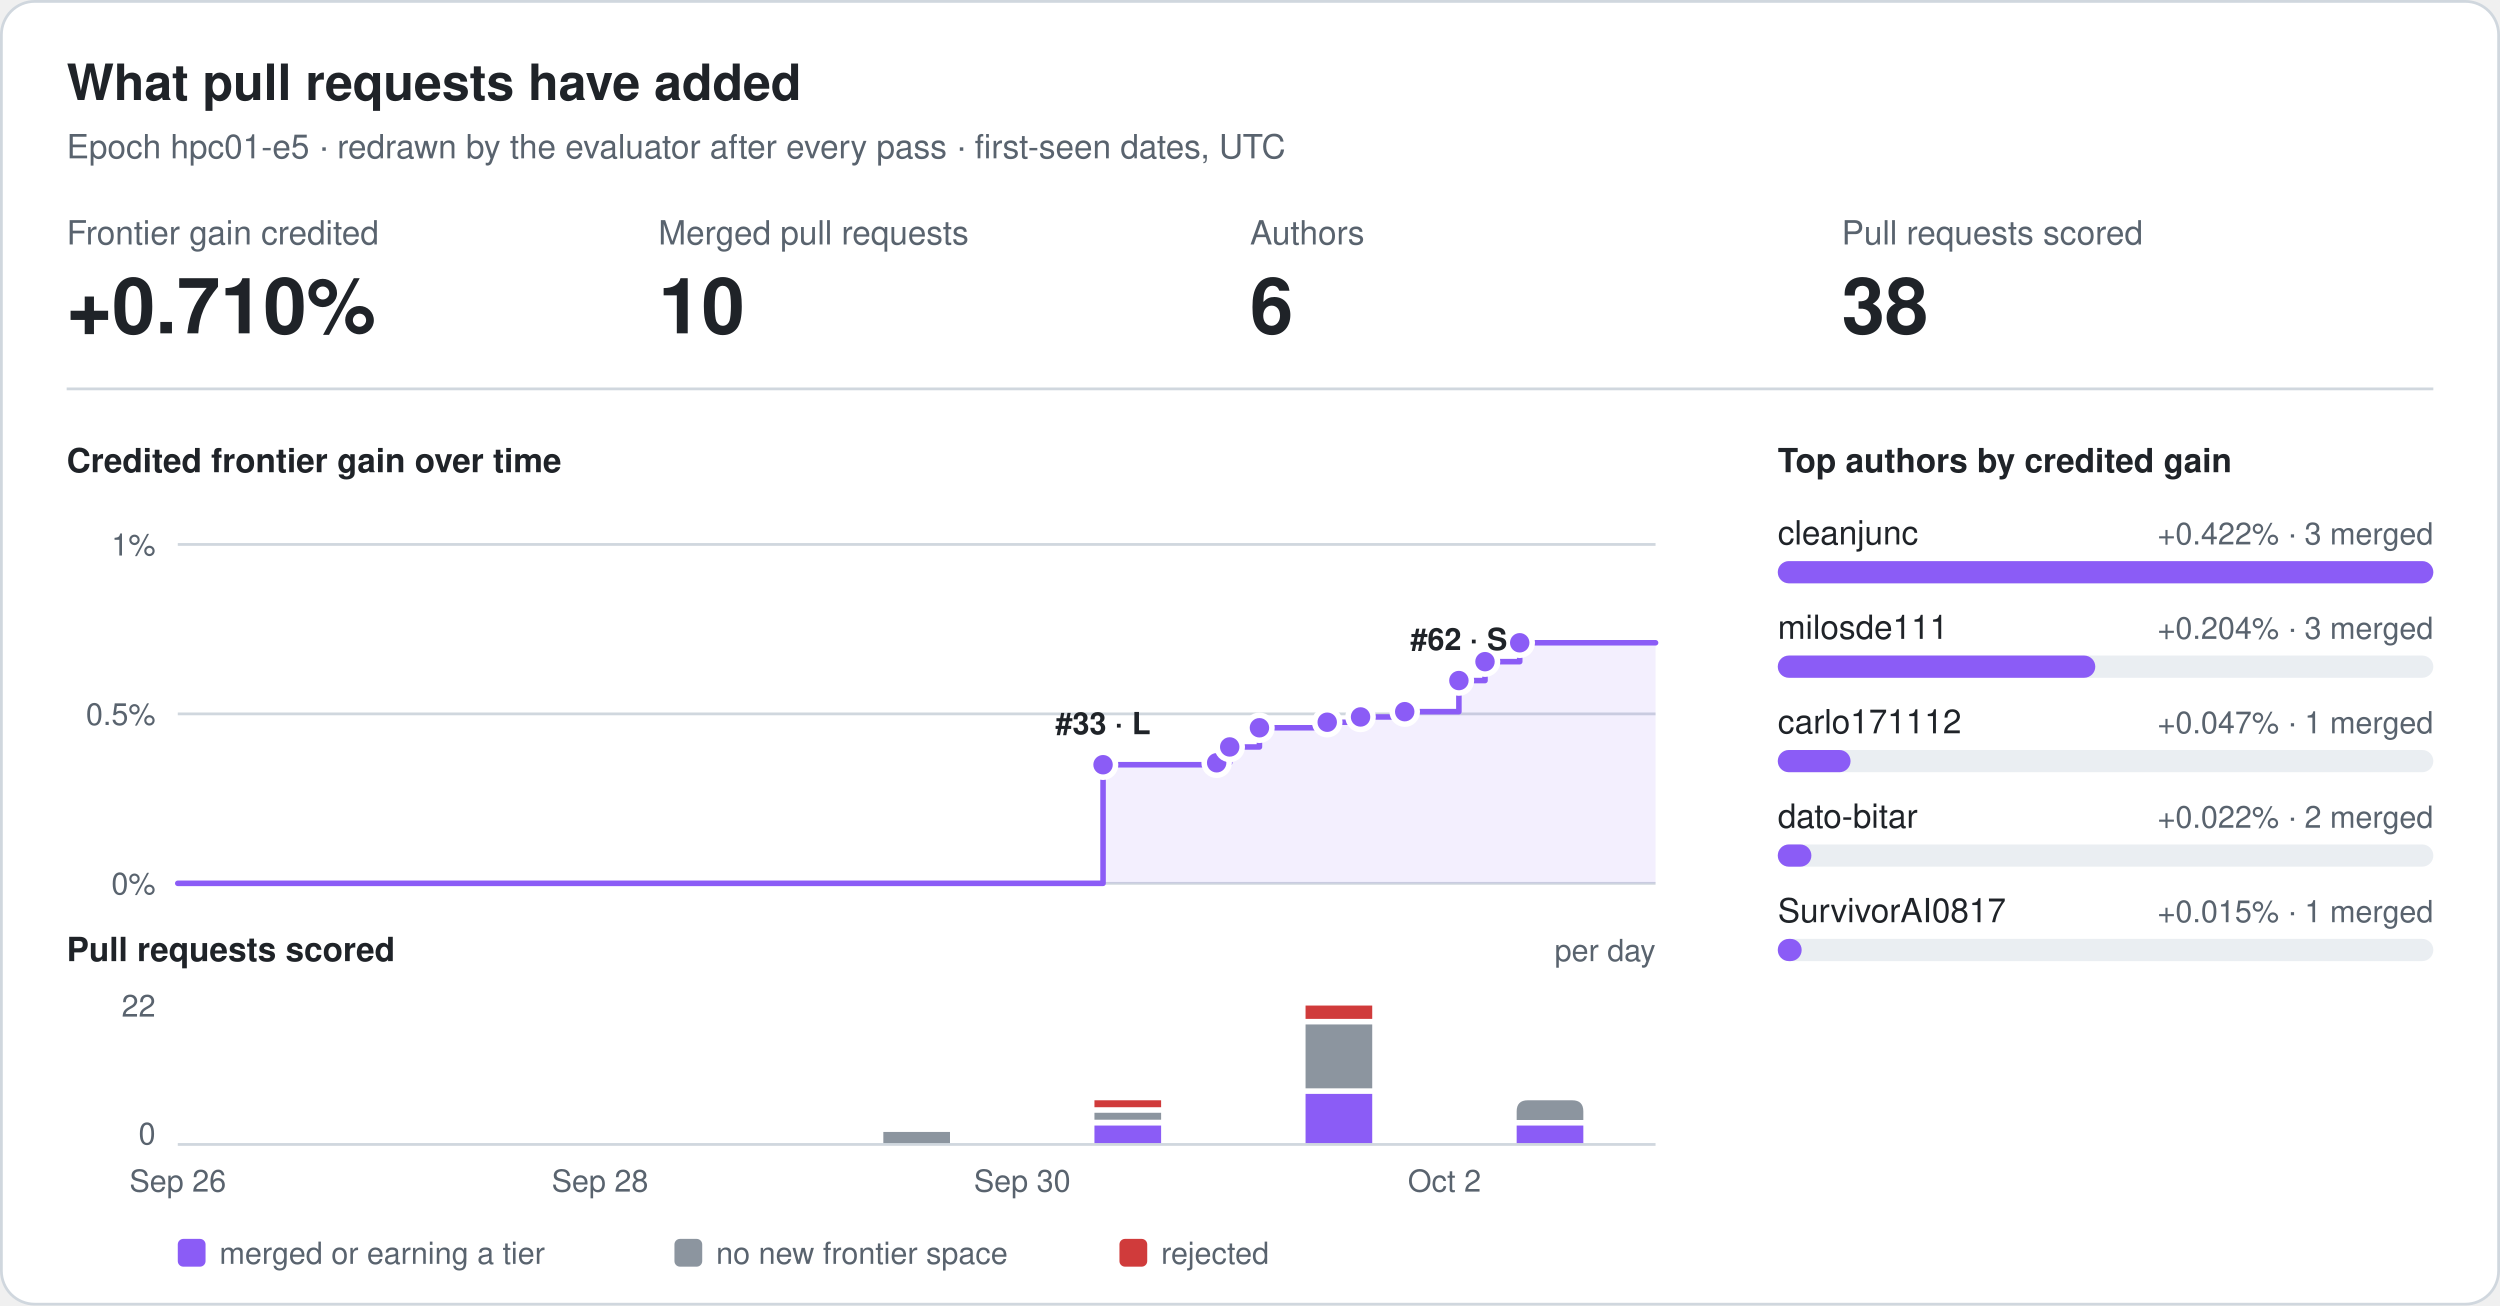
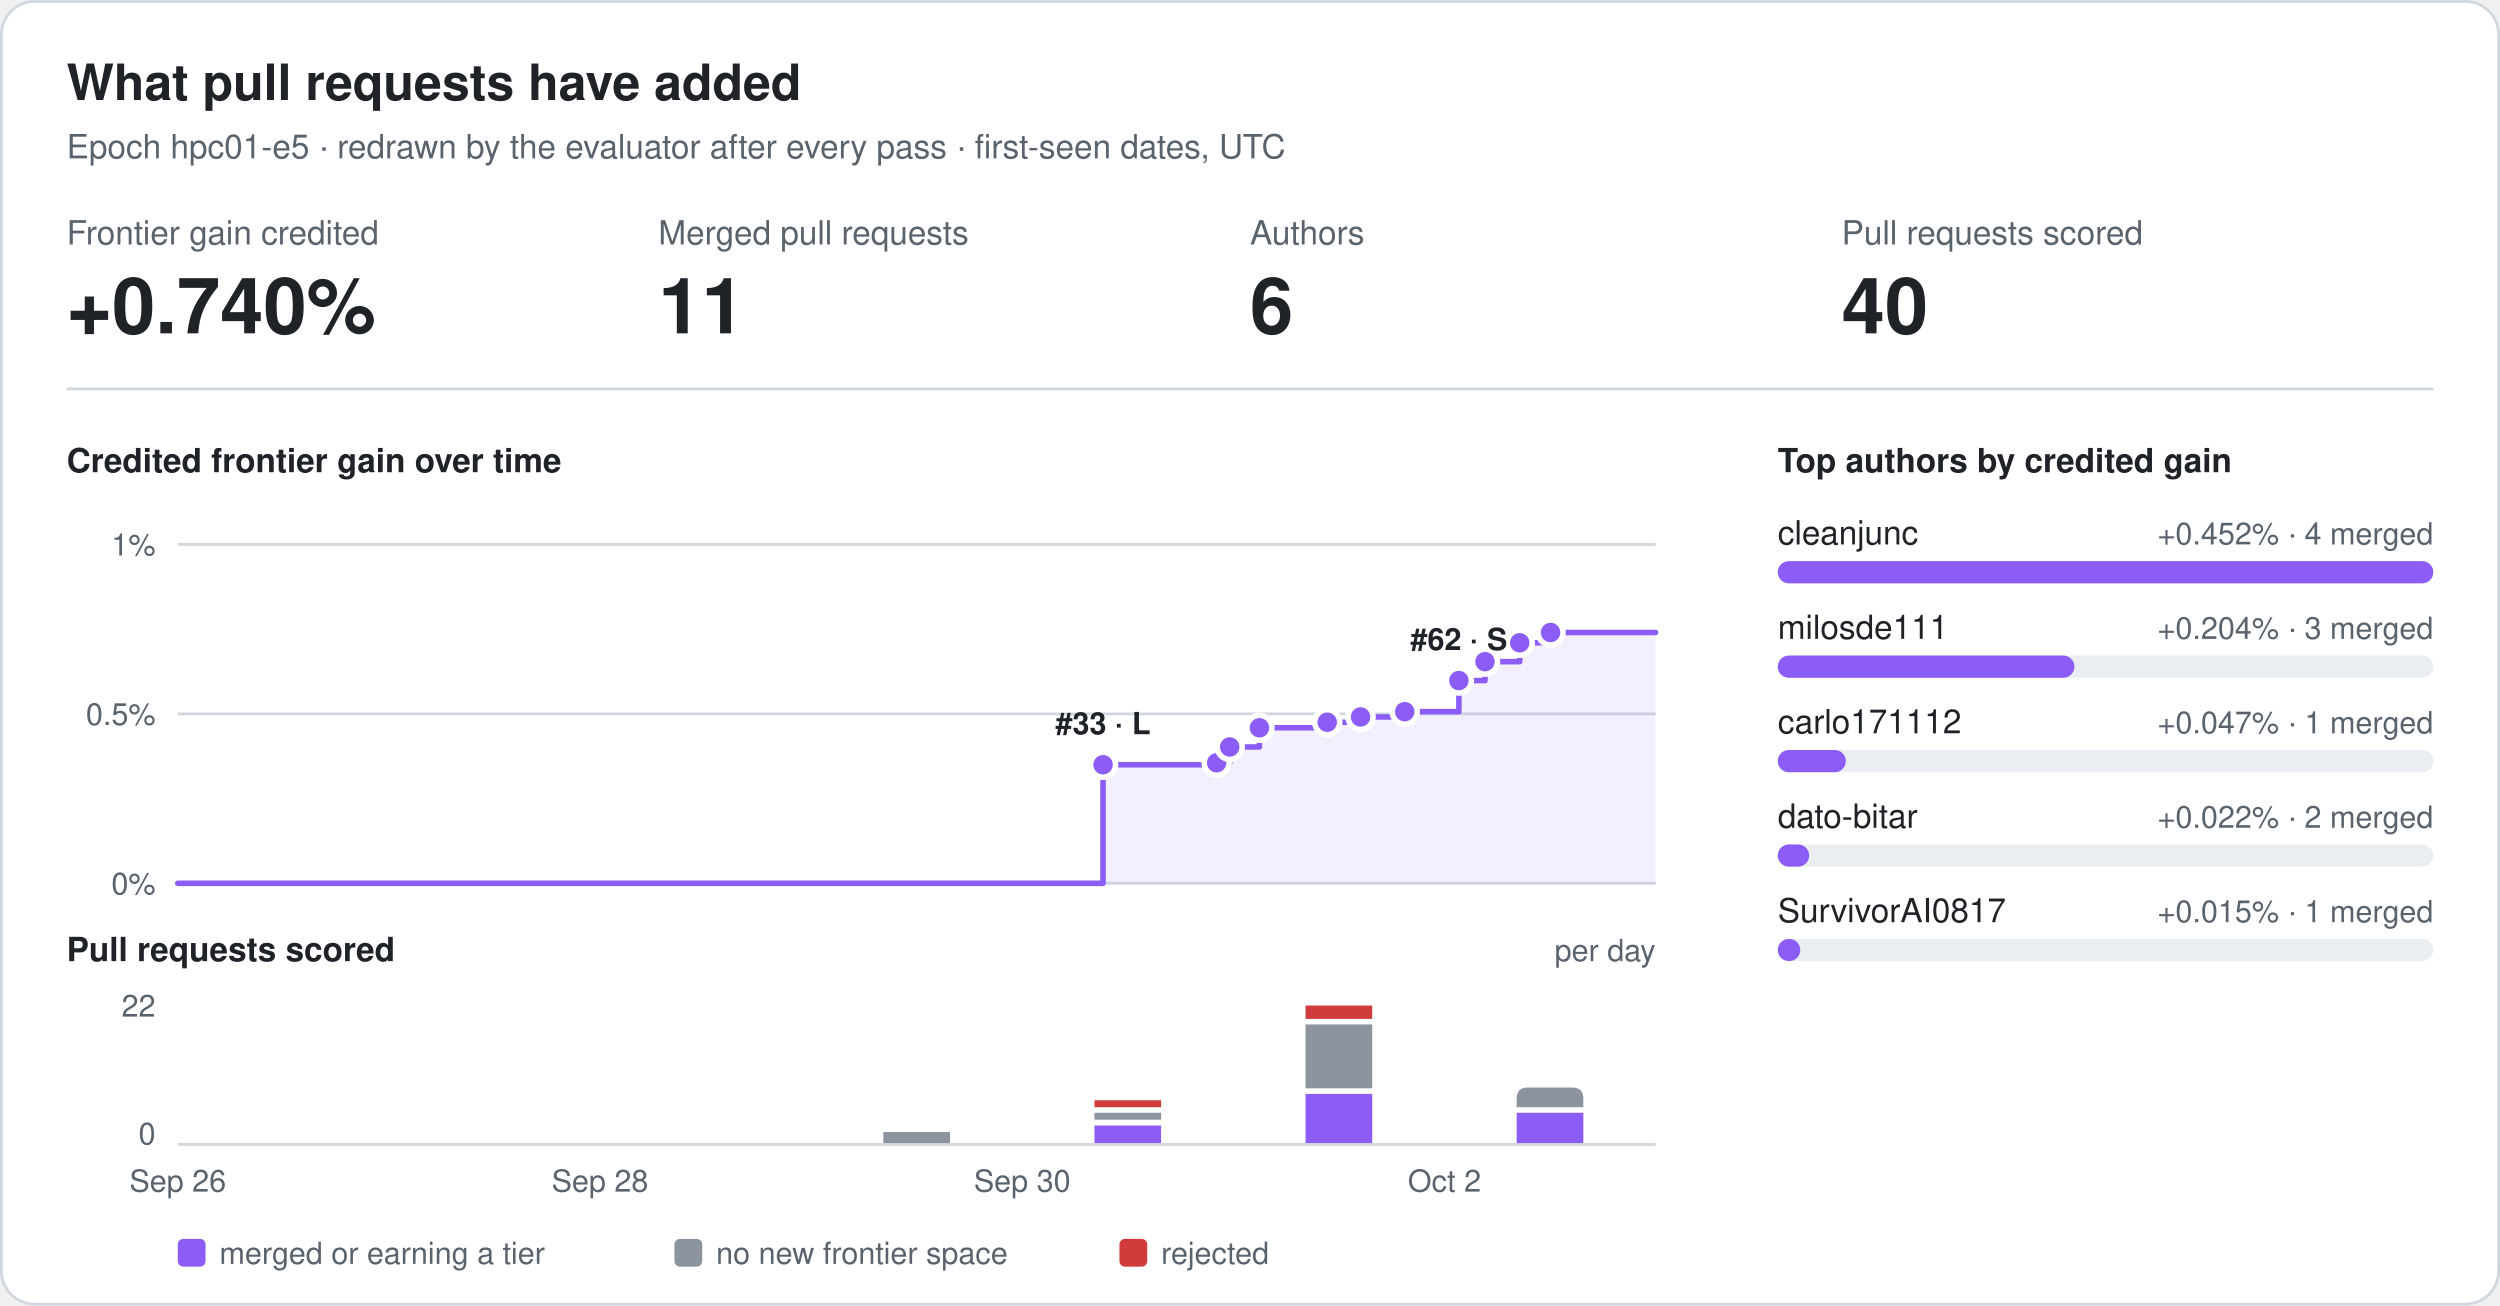
- <svg xmlns="http://www.w3.org/2000/svg" width="900" height="470" viewBox="0 0 900 470" font-family="-apple-system,BlinkMacSystemFont,'Segoe UI',Helvetica,Arial,sans-serif" role="img" aria-label="Frontier gain credited to merged pull requests: +0.710% from 10 merges, 38 pull requests scored">
+ <svg xmlns="http://www.w3.org/2000/svg" width="900" height="470" viewBox="0 0 900 470" font-family="-apple-system,BlinkMacSystemFont,'Segoe UI',Helvetica,Arial,sans-serif" role="img" aria-label="Frontier gain credited to merged pull requests: +0.740% from 11 merges, 40 pull requests scored">
  <style>
.bg{fill:#ffffff;stroke:#d0d7de}.t{fill:#1f2328}.m{fill:#59636e}.rule{stroke:#d0d7de}.ring{stroke:#ffffff}
.acc{fill:#8b5cf6}.accl{stroke:#8b5cf6}.wash{fill:#8b5cf6;fill-opacity:.1}.gry{fill:#8c959f}.rej{fill:#d03b3b}.track{fill:#eaeef2}.tk{stroke:#1f2328}
@media (prefers-color-scheme: dark){
.bg{fill:#0d1117;stroke:#30363d}.t{fill:#e6edf3}.m{fill:#9198a1}.rule{stroke:#30363d}.ring{stroke:#0d1117}
.acc{fill:#9a75f8}.accl{stroke:#9a75f8}.wash{fill:#9a75f8;fill-opacity:.14}.gry{fill:#9198a1}.rej{fill:#e5534b}.track{fill:#21262d}.tk{stroke:#e6edf3}}
</style>
  <rect class="bg" x="0.5" y="0.5" width="899" height="469" rx="12" />
  <text x="24.0" y="36.0" class="t" font-size="18" font-weight="600" text-anchor="start">What pull requests have added</text>
  <text x="24.0" y="57.0" class="m" font-size="12" font-weight="400" text-anchor="start">Epoch hpc01-e5 · redrawn by the evaluator after every pass · first-seen dates, UTC</text>
  <text x="24.0" y="88.0" class="m" font-size="12" font-weight="400" text-anchor="start">Frontier gain credited</text>
-   <text x="24.0" y="120.0" class="t" font-size="28" font-weight="600" text-anchor="start">+0.710%</text>
+   <text x="24.0" y="120.0" class="t" font-size="28" font-weight="600" text-anchor="start">+0.740%</text>
  <text x="237.0" y="88.0" class="m" font-size="12" font-weight="400" text-anchor="start">Merged pull requests</text>
-   <text x="237.0" y="120.0" class="t" font-size="28" font-weight="600" text-anchor="start">10</text>
+   <text x="237.0" y="120.0" class="t" font-size="28" font-weight="600" text-anchor="start">11</text>
  <text x="450.0" y="88.0" class="m" font-size="12" font-weight="400" text-anchor="start">Authors</text>
  <text x="450.0" y="120.0" class="t" font-size="28" font-weight="600" text-anchor="start">6</text>
  <text x="663.0" y="88.0" class="m" font-size="12" font-weight="400" text-anchor="start">Pull requests scored</text>
-   <text x="663.0" y="120.0" class="t" font-size="28" font-weight="600" text-anchor="start">38</text>
+   <text x="663.0" y="120.0" class="t" font-size="28" font-weight="600" text-anchor="start">40</text>
  <line class="rule" x1="24" x2="876" y1="140" y2="140" stroke-width="1" />
  <text x="24.0" y="170.0" class="t" font-size="12" font-weight="600" text-anchor="start">Credited frontier gain over time</text>
  <text x="24.0" y="346.0" class="t" font-size="12" font-weight="600" text-anchor="start">Pull requests scored</text>
  <line class="rule" x1="64" x2="596" y1="318.0" y2="318.0" stroke-width="1" />
  <text x="56.0" y="322.0" class="m" font-size="11" font-weight="400" text-anchor="end">0%</text>
  <line class="rule" x1="64" x2="596" y1="257.0" y2="257.0" stroke-width="1" />
  <text x="56.0" y="261.0" class="m" font-size="11" font-weight="400" text-anchor="end">0.5%</text>
  <line class="rule" x1="64" x2="596" y1="196.0" y2="196.0" stroke-width="1" />
  <text x="56.0" y="200.0" class="m" font-size="11" font-weight="400" text-anchor="end">1%</text>
-   <polygon class="wash" points="64.0,318.0 397.1,318.0 397.1,275.3 438.0,275.3 438.0,274.6 442.7,274.6 442.7,268.9 453.4,268.9 453.4,262.0 477.8,262.0 477.8,260.0 489.8,260.0 489.8,258.1 505.7,258.1 505.7,256.2 525.2,256.2 525.2,245.0 534.6,245.0 534.6,238.2 547.1,238.2 547.1,231.4 596.0,231.4 596.0,318.0" />
-   <polyline class="accl" points="64.0,318.0 397.1,318.0 397.1,275.3 438.0,275.3 438.0,274.6 442.7,274.6 442.7,268.9 453.4,268.9 453.4,262.0 477.8,262.0 477.8,260.0 489.8,260.0 489.8,258.1 505.7,258.1 505.7,256.2 525.2,256.2 525.2,245.0 534.6,245.0 534.6,238.2 547.1,238.2 547.1,231.4 596.0,231.4" fill="none" stroke-width="2" stroke-linejoin="round" stroke-linecap="round" />
+   <polygon class="wash" points="64.0,318.0 397.1,318.0 397.1,275.3 438.0,275.3 438.0,274.6 442.7,274.6 442.7,268.9 453.4,268.9 453.4,262.0 477.8,262.0 477.8,260.0 489.8,260.0 489.8,258.1 505.7,258.1 505.7,256.2 525.2,256.2 525.2,245.0 534.6,245.0 534.6,238.2 547.1,238.2 547.1,231.4 558.2,231.4 558.2,227.7 596.0,227.7 596.0,318.0" />
+   <polyline class="accl" points="64.0,318.0 397.1,318.0 397.1,275.3 438.0,275.3 438.0,274.6 442.7,274.6 442.7,268.9 453.4,268.9 453.4,262.0 477.8,262.0 477.8,260.0 489.8,260.0 489.8,258.1 505.7,258.1 505.7,256.2 525.2,256.2 525.2,245.0 534.6,245.0 534.6,238.2 547.1,238.2 547.1,231.4 558.2,231.4 558.2,227.7 596.0,227.7" fill="none" stroke-width="2" stroke-linejoin="round" stroke-linecap="round" />
  <circle class="acc ring" cx="397.1" cy="275.3" r="4.5" stroke-width="2" />
  <circle class="acc ring" cx="438.0" cy="274.6" r="4.5" stroke-width="2" />
  <circle class="acc ring" cx="442.7" cy="268.9" r="4.5" stroke-width="2" />
  <circle class="acc ring" cx="453.4" cy="262.0" r="4.5" stroke-width="2" />
  <circle class="acc ring" cx="477.8" cy="260.0" r="4.5" stroke-width="2" />
  <circle class="acc ring" cx="489.8" cy="258.1" r="4.5" stroke-width="2" />
  <circle class="acc ring" cx="505.7" cy="256.2" r="4.5" stroke-width="2" />
  <circle class="acc ring" cx="525.2" cy="245.0" r="4.5" stroke-width="2" />
  <circle class="acc ring" cx="534.6" cy="238.2" r="4.5" stroke-width="2" />
  <circle class="acc ring" cx="547.1" cy="231.4" r="4.5" stroke-width="2" />
+   <circle class="acc ring" cx="558.2" cy="227.7" r="4.5" stroke-width="2" />
  <text x="397.1" y="264.3" class="t" font-size="11" font-weight="600" text-anchor="middle">#33 · L</text>
  <text x="525.2" y="234.0" class="t" font-size="11" font-weight="600" text-anchor="middle">#62 · S</text>
  <rect class="gry" x="318.0" y="407.5" width="24.0" height="4.5" />
  <rect class="acc" x="394.0" y="405.2" width="24.0" height="6.8" />
  <rect class="gry" x="394.0" y="400.6" width="24.0" height="2.5" />
  <rect class="rej" x="394.0" y="396.1" width="24.0" height="2.5" />
  <rect class="acc" x="470.0" y="393.8" width="24.0" height="18.2" />
  <rect class="gry" x="470.0" y="368.8" width="24.0" height="23.0" />
  <rect class="rej" x="470.0" y="362.0" width="24.0" height="4.8" />
-   <rect class="acc" x="546.0" y="405.2" width="24.0" height="6.8" />
-   <path class="gry" d="M546.0,403.2V400.1Q546.0,396.1 550.0,396.1H566.0Q570.0,396.1 570.0,400.1V403.2Z" />
+   <rect class="acc" x="546.0" y="400.6" width="24.0" height="11.4" />
+   <path class="gry" d="M546.0,398.6V395.5Q546.0,391.5 550.0,391.5H566.0Q570.0,391.5 570.0,395.5V398.6Z" />
  <line class="rule" x1="64" x2="596" y1="412" y2="412" stroke-width="1" />
  <text x="56.0" y="366.0" class="m" font-size="11" font-weight="400" text-anchor="end">22</text>
  <text x="56.0" y="412.0" class="m" font-size="11" font-weight="400" text-anchor="end">0</text>
  <text x="596.0" y="346.0" class="m" font-size="11" font-weight="400" text-anchor="end">per day</text>
  <text x="64.0" y="429.0" class="m" font-size="11" font-weight="400" text-anchor="middle">Sep 26</text>
  <text x="216.0" y="429.0" class="m" font-size="11" font-weight="400" text-anchor="middle">Sep 28</text>
  <text x="368.0" y="429.0" class="m" font-size="11" font-weight="400" text-anchor="middle">Sep 30</text>
  <text x="520.0" y="429.0" class="m" font-size="11" font-weight="400" text-anchor="middle">Oct 2</text>
  <rect class="acc" x="64" y="446" width="10" height="10" rx="2" />
  <text x="79.0" y="455.0" class="m" font-size="11" font-weight="400" text-anchor="start">merged or earning a tier</text>
  <rect class="gry" x="242.8" y="446" width="10" height="10" rx="2" />
  <text x="257.8" y="455.0" class="m" font-size="11" font-weight="400" text-anchor="start">no new frontier space</text>
  <rect class="rej" x="403.0" y="446" width="10" height="10" rx="2" />
  <text x="418.0" y="455.0" class="m" font-size="11" font-weight="400" text-anchor="start">rejected</text>
  <text x="640.0" y="170.0" class="t" font-size="12" font-weight="600" text-anchor="start">Top authors by credited gain</text>
  <text x="640.0" y="196.0" class="t" font-size="12" font-weight="400" text-anchor="start">cleanjunc</text>
-   <text x="876.0" y="196.0" class="m" font-size="11" font-weight="400" text-anchor="end">+0.422% · 3 merged</text>
+   <text x="876.0" y="196.0" class="m" font-size="11" font-weight="400" text-anchor="end">+0.452% · 4 merged</text>
  <rect class="track" x="640" y="202" width="236" height="8" rx="4" />
  <rect class="acc" x="640" y="202" width="236.0" height="8" rx="4" />
  <text x="640.0" y="230.0" class="t" font-size="12" font-weight="400" text-anchor="start">milosde111</text>
  <text x="876.0" y="230.0" class="m" font-size="11" font-weight="400" text-anchor="end">+0.204% · 3 merged</text>
  <rect class="track" x="640" y="236" width="236" height="8" rx="4" />
-   <rect class="acc" x="640" y="236" width="114.3" height="8" rx="4" />
+   <rect class="acc" x="640" y="236" width="106.8" height="8" rx="4" />
  <text x="640.0" y="264.0" class="t" font-size="12" font-weight="400" text-anchor="start">carlo171112</text>
  <text x="876.0" y="264.0" class="m" font-size="11" font-weight="400" text-anchor="end">+0.047% · 1 merged</text>
  <rect class="track" x="640" y="270" width="236" height="8" rx="4" />
-   <rect class="acc" x="640" y="270" width="26.2" height="8" rx="4" />
+   <rect class="acc" x="640" y="270" width="24.5" height="8" rx="4" />
  <text x="640.0" y="298.0" class="t" font-size="12" font-weight="400" text-anchor="start">dato-bitar</text>
  <text x="876.0" y="298.0" class="m" font-size="11" font-weight="400" text-anchor="end">+0.022% · 2 merged</text>
  <rect class="track" x="640" y="304" width="236" height="8" rx="4" />
-   <rect class="acc" x="640" y="304" width="12.1" height="8" rx="4" />
+   <rect class="acc" x="640" y="304" width="11.3" height="8" rx="4" />
  <text x="640.0" y="332.0" class="t" font-size="12" font-weight="400" text-anchor="start">SurvivorAI0817</text>
  <text x="876.0" y="332.0" class="m" font-size="11" font-weight="400" text-anchor="end">+0.015% · 1 merged</text>
  <rect class="track" x="640" y="338" width="236" height="8" rx="4" />
-   <rect class="acc" x="640" y="338" width="8.6" height="8" rx="4" />
+   <rect class="acc" x="640" y="338" width="8.1" height="8" rx="4" />
</svg>
